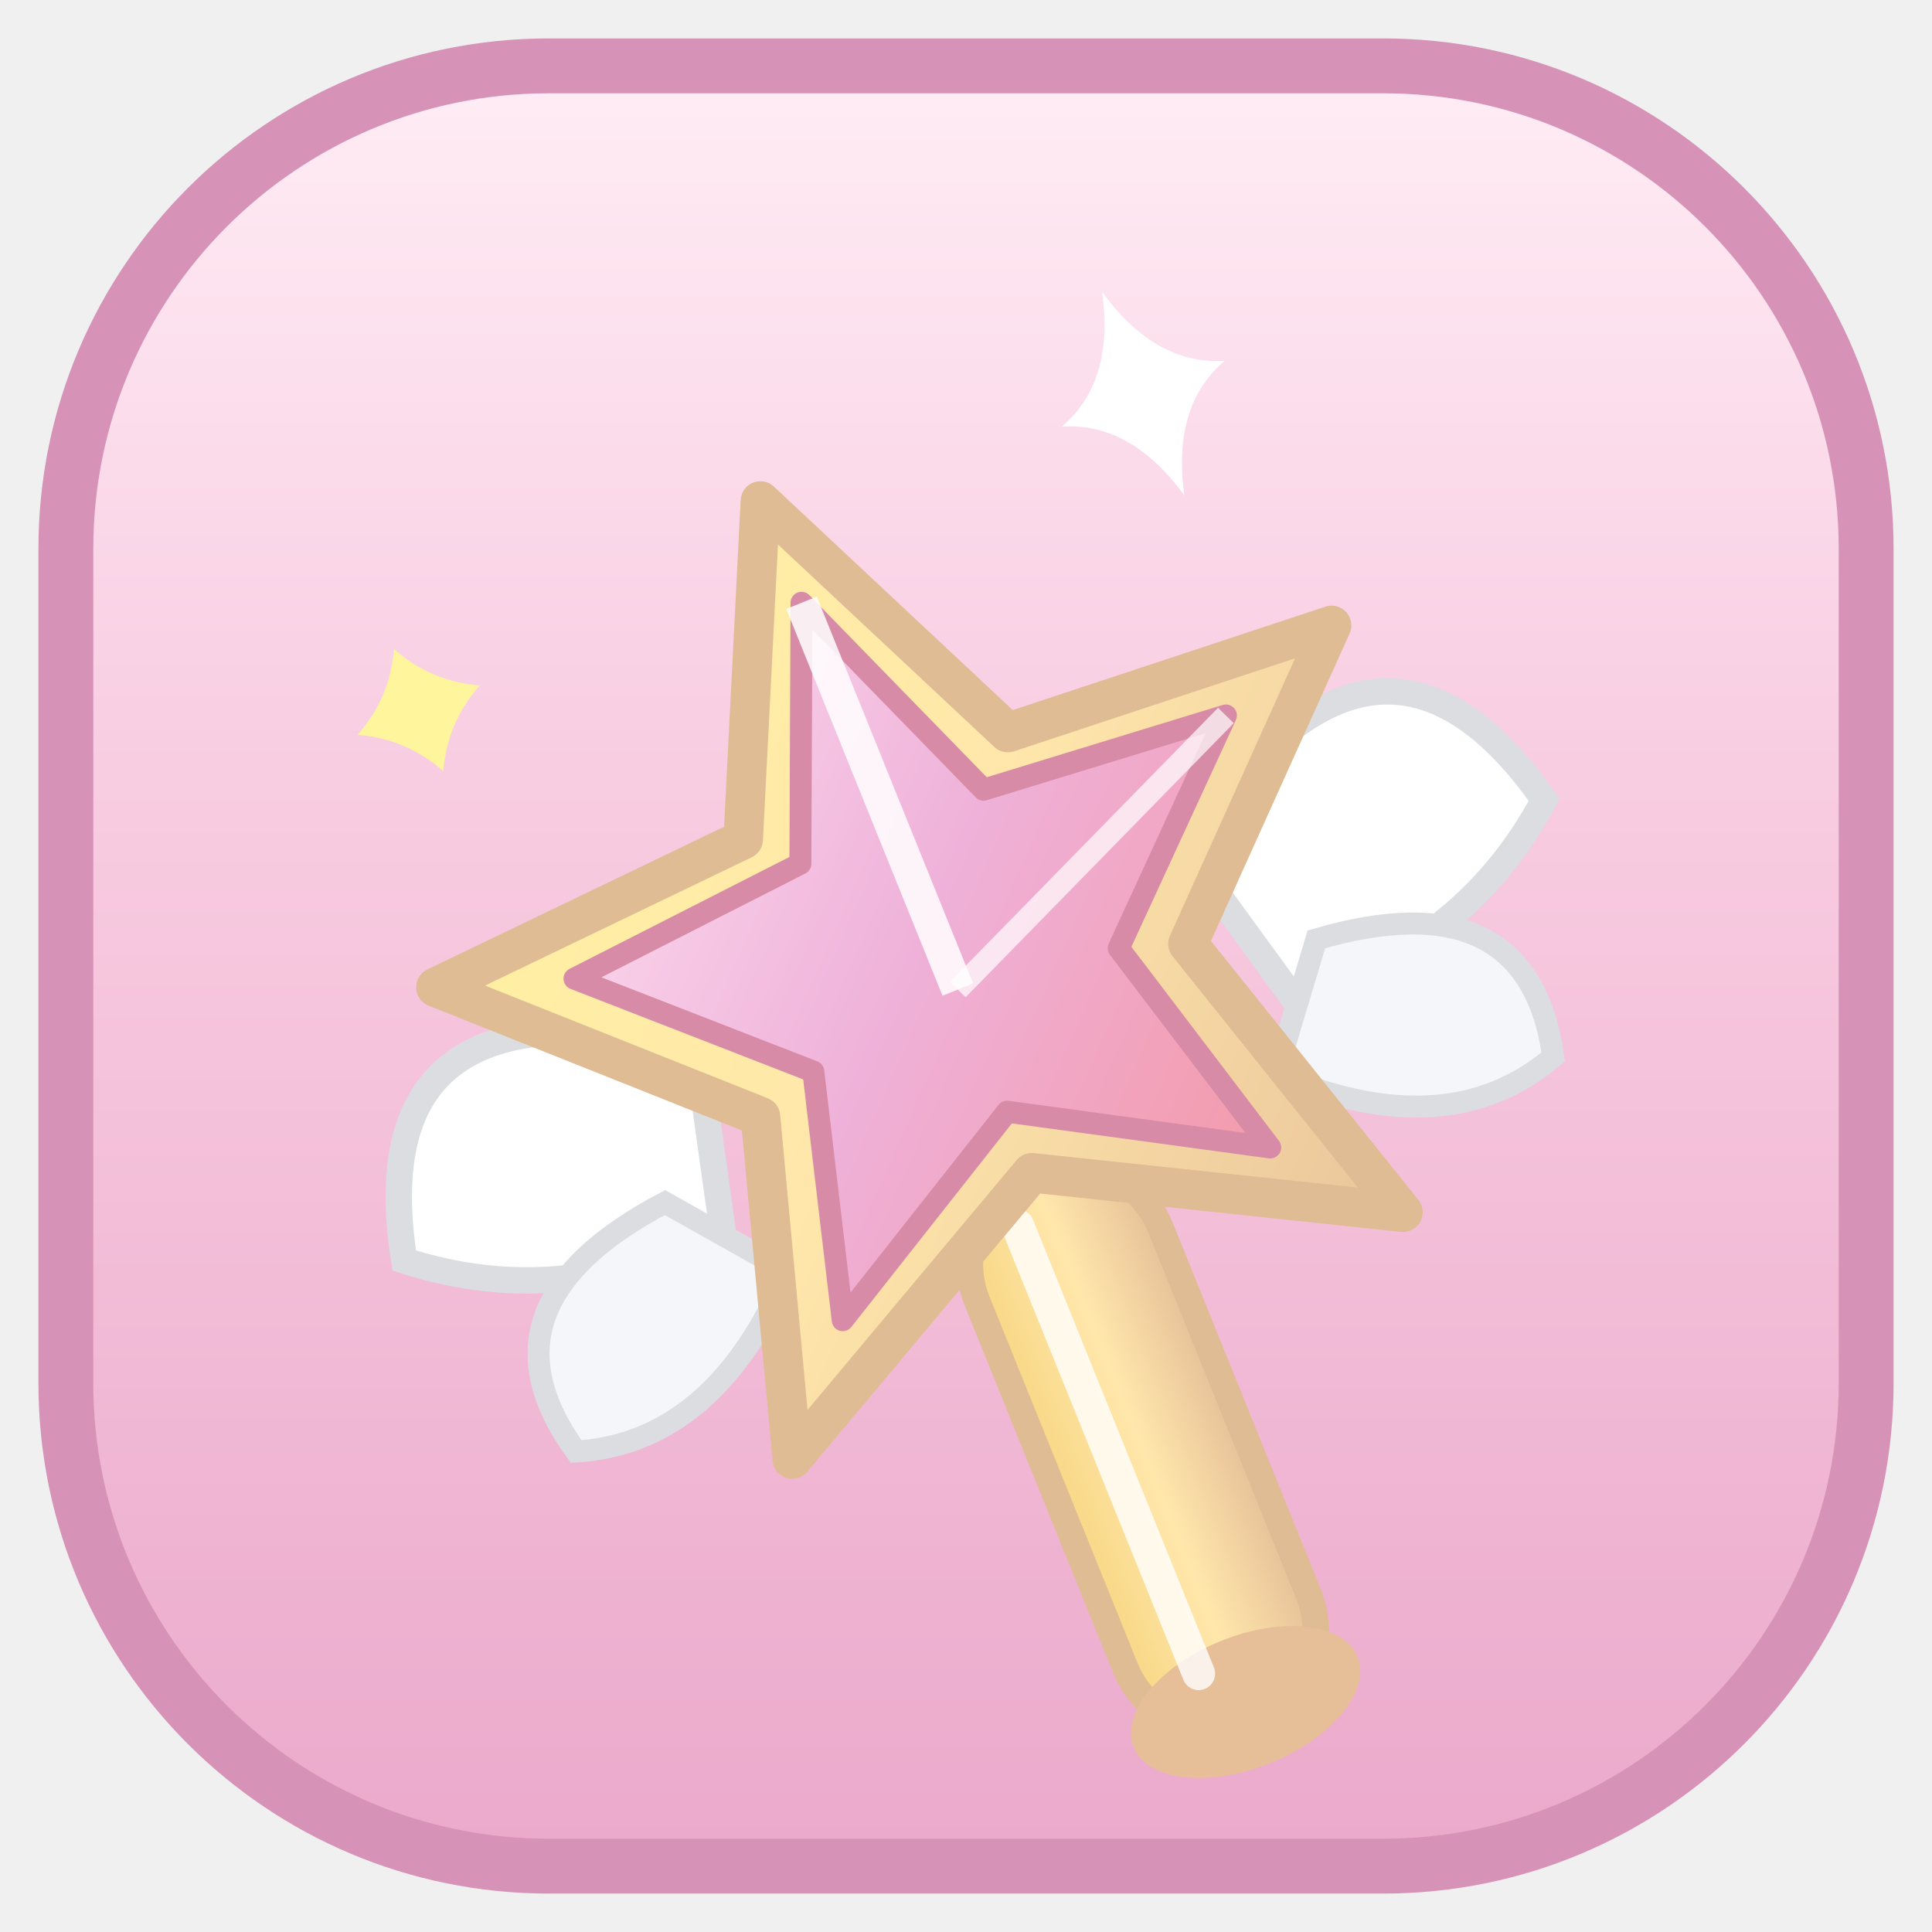
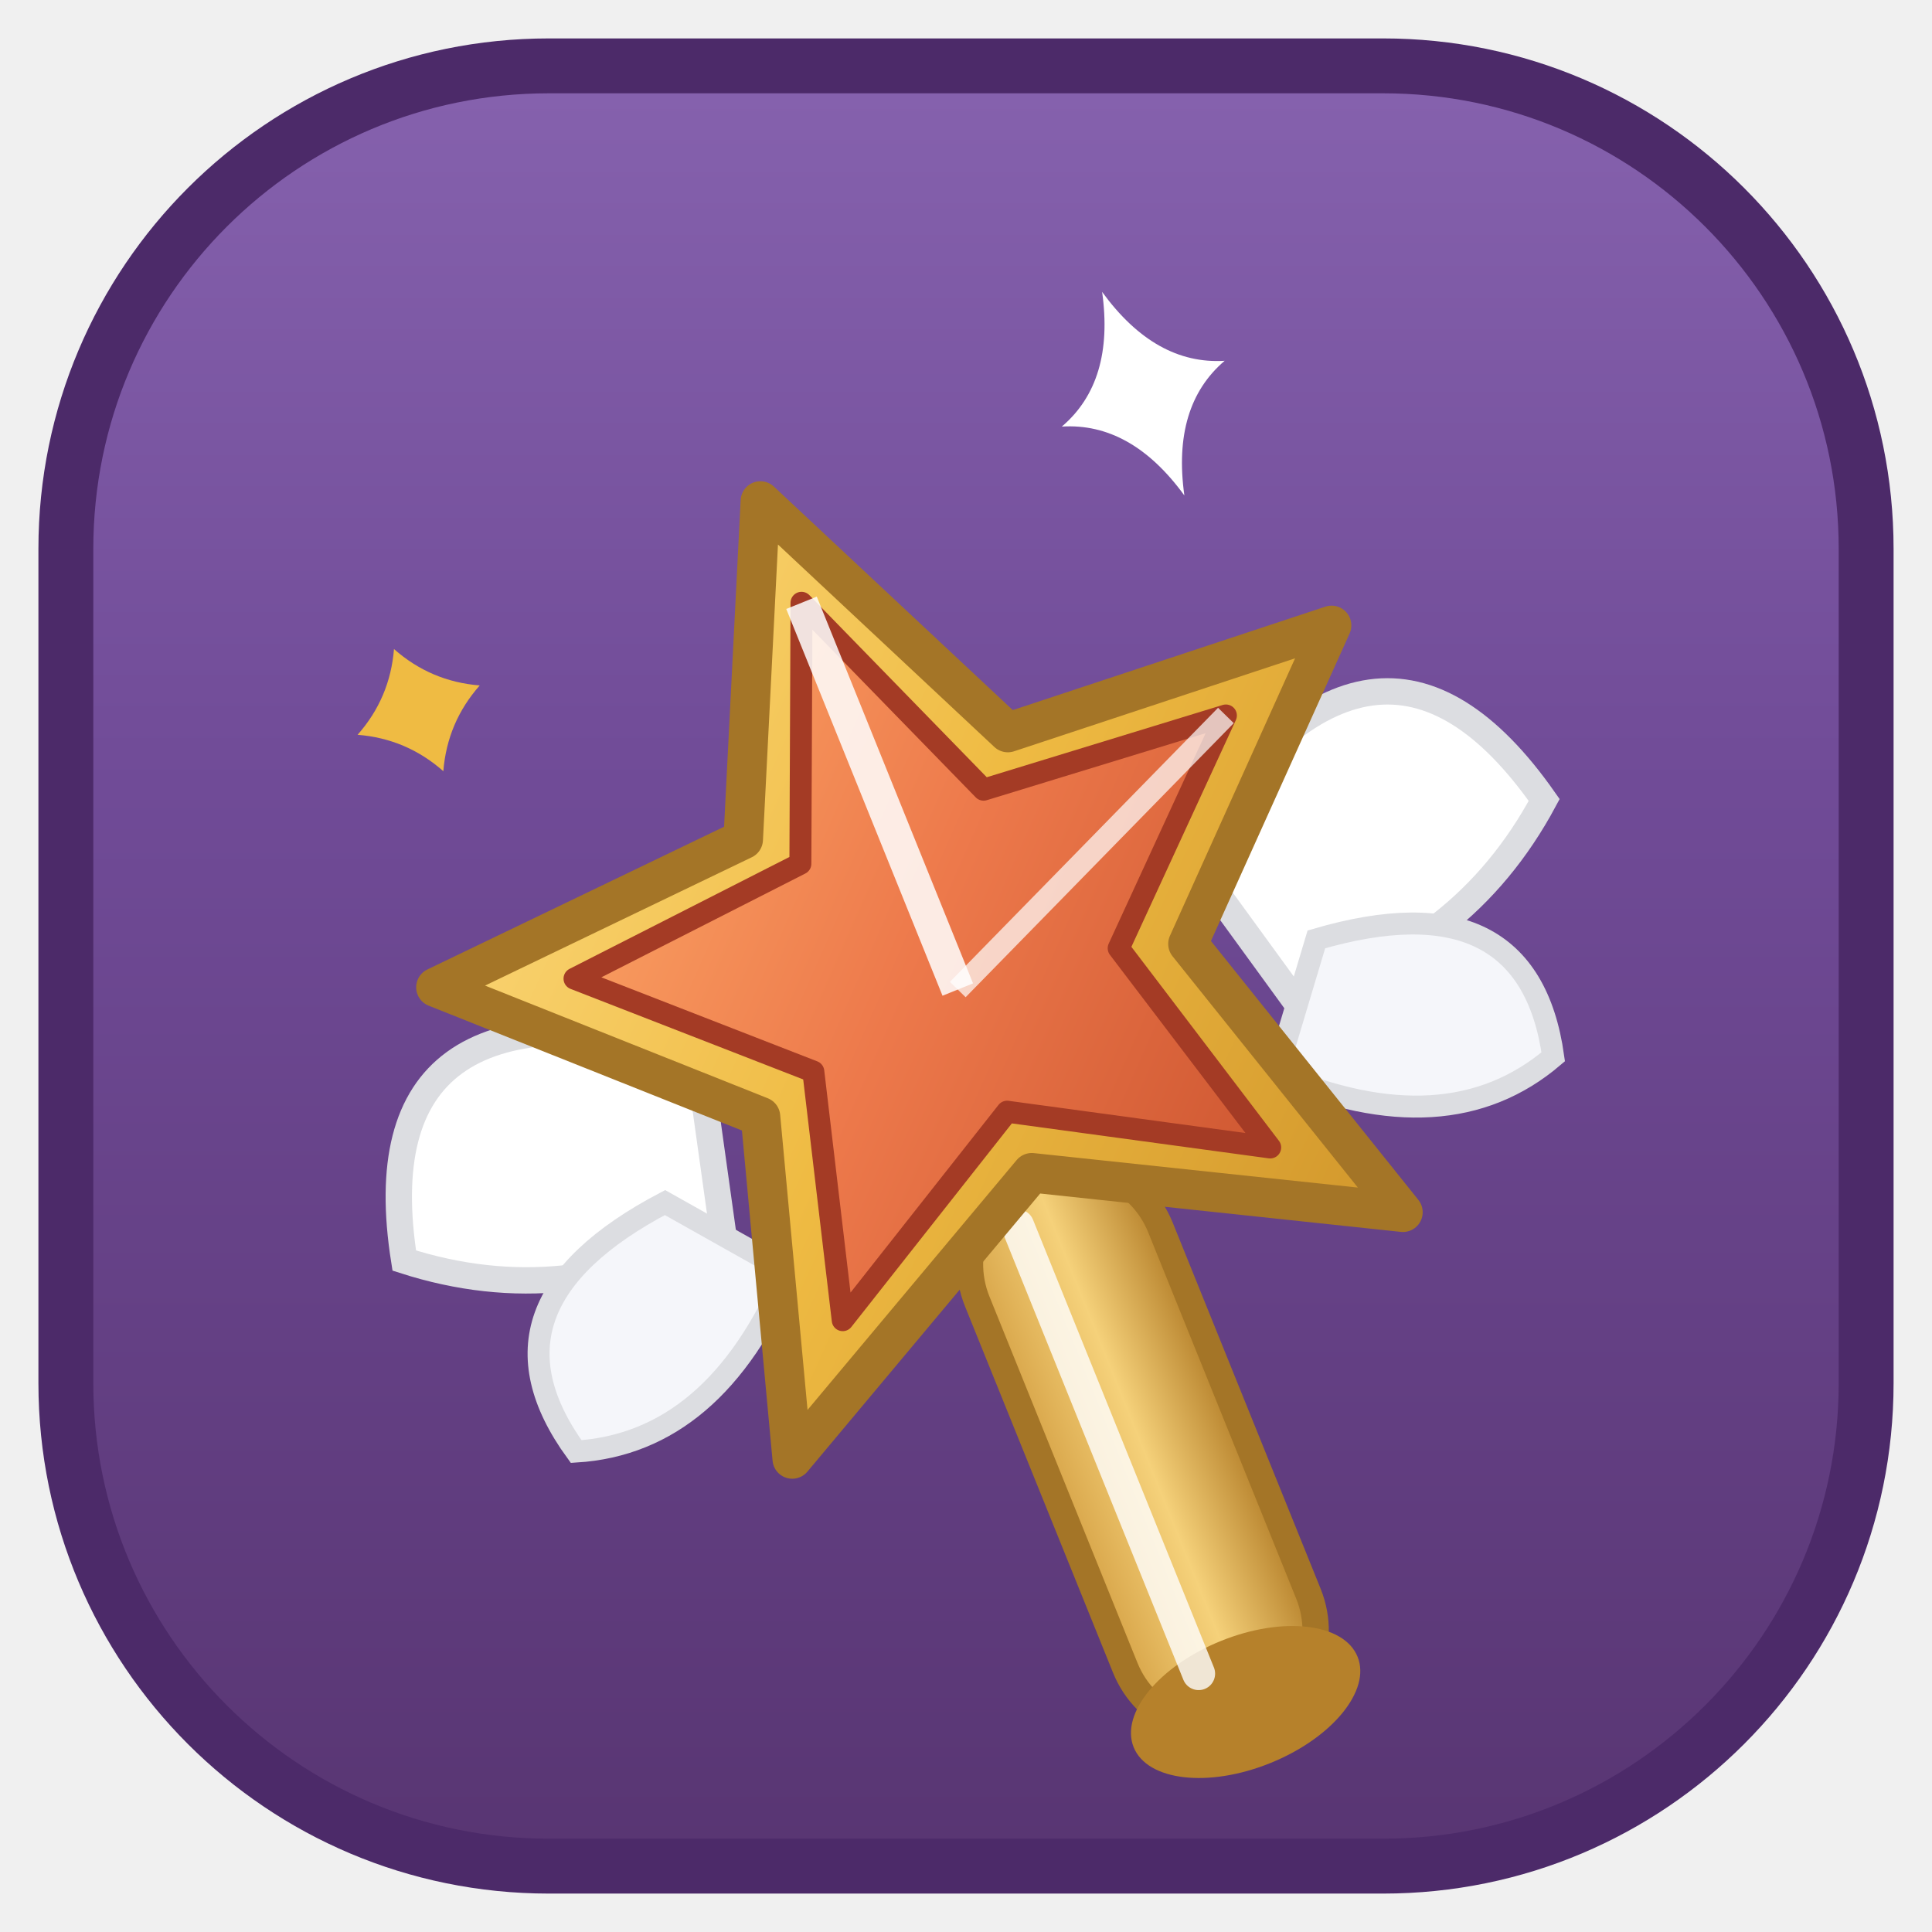
<svg xmlns="http://www.w3.org/2000/svg" viewBox="0 0 88 88" width="100%" height="100%">
  <defs>
    <linearGradient id="btn-bg-wand" x1="0%" y1="0%" x2="0%" y2="100%">
-       <stop offset="0%" stop-color="#ffedf5" />
-       <stop offset="40%" stop-color="#f8cce1" />
-       <stop offset="100%" stop-color="#eba9cb" />
+       <stop offset="0%" stop-color="#8662ae" />
+       <stop offset="40%" stop-color="#704b97" />
+       <stop offset="100%" stop-color="#583572" />
    </linearGradient>
    <linearGradient id="wand-stick" x1="0%" y1="0%" x2="100%" y2="0%">
-       <stop offset="0%" stop-color="#f8d784" />
-       <stop offset="50%" stop-color="#ffe7ab" />
-       <stop offset="100%" stop-color="#e6bf98" />
+       <stop offset="0%" stop-color="#d7a448" />
+       <stop offset="50%" stop-color="#f5d17a" />
+       <stop offset="100%" stop-color="#b6812b" />
    </linearGradient>
    <linearGradient id="outer-star-gold" x1="0%" y1="0%" x2="100%" y2="100%">
-       <stop offset="0%" stop-color="#fff59d" />
-       <stop offset="50%" stop-color="#ffe7ab" />
-       <stop offset="100%" stop-color="#e6bf98" />
+       <stop offset="0%" stop-color="#ffe08a" />
+       <stop offset="50%" stop-color="#efbb43" />
+       <stop offset="100%" stop-color="#cc9027" />
    </linearGradient>
    <linearGradient id="pink-crystal" x1="0%" y1="0%" x2="100%" y2="100%">
-       <stop offset="0%" stop-color="#ffe4f3" />
-       <stop offset="50%" stop-color="#efb1d9" />
-       <stop offset="100%" stop-color="#f496a1" />
+       <stop offset="0%" stop-color="#ffb06b" />
+       <stop offset="50%" stop-color="#ed794b" />
+       <stop offset="100%" stop-color="#c9512d" />
    </linearGradient>
  </defs>
-   <rect x="3" y="3" width="82" height="82" rx="22" ry="22" fill="url(#btn-bg-wand)" stroke="#d793b7" stroke-width="2.5" />
+   <rect x="3" y="3" width="82" height="82" rx="22" ry="22" fill="url(#btn-bg-wand)" stroke="#4c2a69" stroke-width="2.5" />
  <g transform="translate(44, 46) rotate(-22)">
    <path d="M-12,-3 Q-25,-12 -28,1 Q-22,6 -14,5 Z" fill="#ffffff" stroke="#dcdde1" stroke-width="1.2" />
    <path d="M-16,3 Q-26,4 -24,12 Q-18,14 -12,8 Z" fill="#f5f6fa" stroke="#dcdde1" stroke-width="1" />
    <path d="M12,-3 Q25,-12 28,1 Q22,6 14,5 Z" fill="#ffffff" stroke="#dcdde1" stroke-width="1.2" />
    <path d="M16,3 Q26,4 24,12 Q18,14 12,8 Z" fill="#f5f6fa" stroke="#dcdde1" stroke-width="1" />
-     <rect x="-4.5" y="8" width="9" height="27" rx="4.5" fill="url(#wand-stick)" stroke="#dfbc93" stroke-width="1.2" />
-     <ellipse cx="0" cy="34" rx="5.5" ry="3" fill="#e6bf98" />
+     <rect x="-4.5" y="8" width="9" height="27" rx="4.5" fill="url(#wand-stick)" stroke="#a47527" stroke-width="1.2" />
+     <ellipse cx="0" cy="34" rx="5.5" ry="3" fill="#b6812b" />
    <line x1="-1.5" y1="10" x2="-1.5" y2="32" stroke="#ffffff" stroke-width="1.5" stroke-linecap="round" opacity="0.8" />
-     <polygon points="0,-25 6.5,-11 22,-10 10.5,1 15,16 0,8 -15,16 -10.5,1 -22,-10 -6.5,-11" fill="url(#outer-star-gold)" stroke="#dfbc93" stroke-width="1.8" stroke-linejoin="round" />
-     <polygon points="0,-20 4.5,-9 16,-8 7.5,0 10.5,11 0,5 -10.5,11 -7.5,0 -16,-8 -4.5,-9" fill="url(#pink-crystal)" stroke="#d78ba6" stroke-width="1" stroke-linejoin="round" />
+     <polygon points="0,-25 6.5,-11 22,-10 10.5,1 15,16 0,8 -15,16 -10.5,1 -22,-10 -6.5,-11" fill="url(#outer-star-gold)" stroke="#a47527" stroke-width="1.8" stroke-linejoin="round" />
+     <polygon points="0,-20 4.5,-9 16,-8 7.5,0 10.5,11 0,5 -10.5,11 -7.5,0 -16,-8 -4.5,-9" fill="url(#pink-crystal)" stroke="#a43b25" stroke-width="1" stroke-linejoin="round" />
    <line x1="0" y1="-20" x2="0" y2="-1" stroke="#ffffff" stroke-width="1.5" opacity="0.85" />
    <line x1="16" y1="-8" x2="0" y2="-1" stroke="#ffffff" stroke-width="1" opacity="0.7" />
    <path d="M18,-18 Q19,-22 22,-23 Q19,-24 18,-28 Q17,-24 14,-23 Q17,-22 18,-18 Z" fill="#ffffff" />
-     <path d="M-18,-19 Q-17,-21 -15,-22 Q-17,-23 -18,-25 Q-19,-23 -21,-22 Q-19,-21 -18,-19 Z" fill="#fff59d" />
+     <path d="M-18,-19 Q-17,-21 -15,-22 Q-17,-23 -18,-25 Q-19,-23 -21,-22 Q-19,-21 -18,-19 Z" fill="#efbb43" />
  </g>
</svg>
